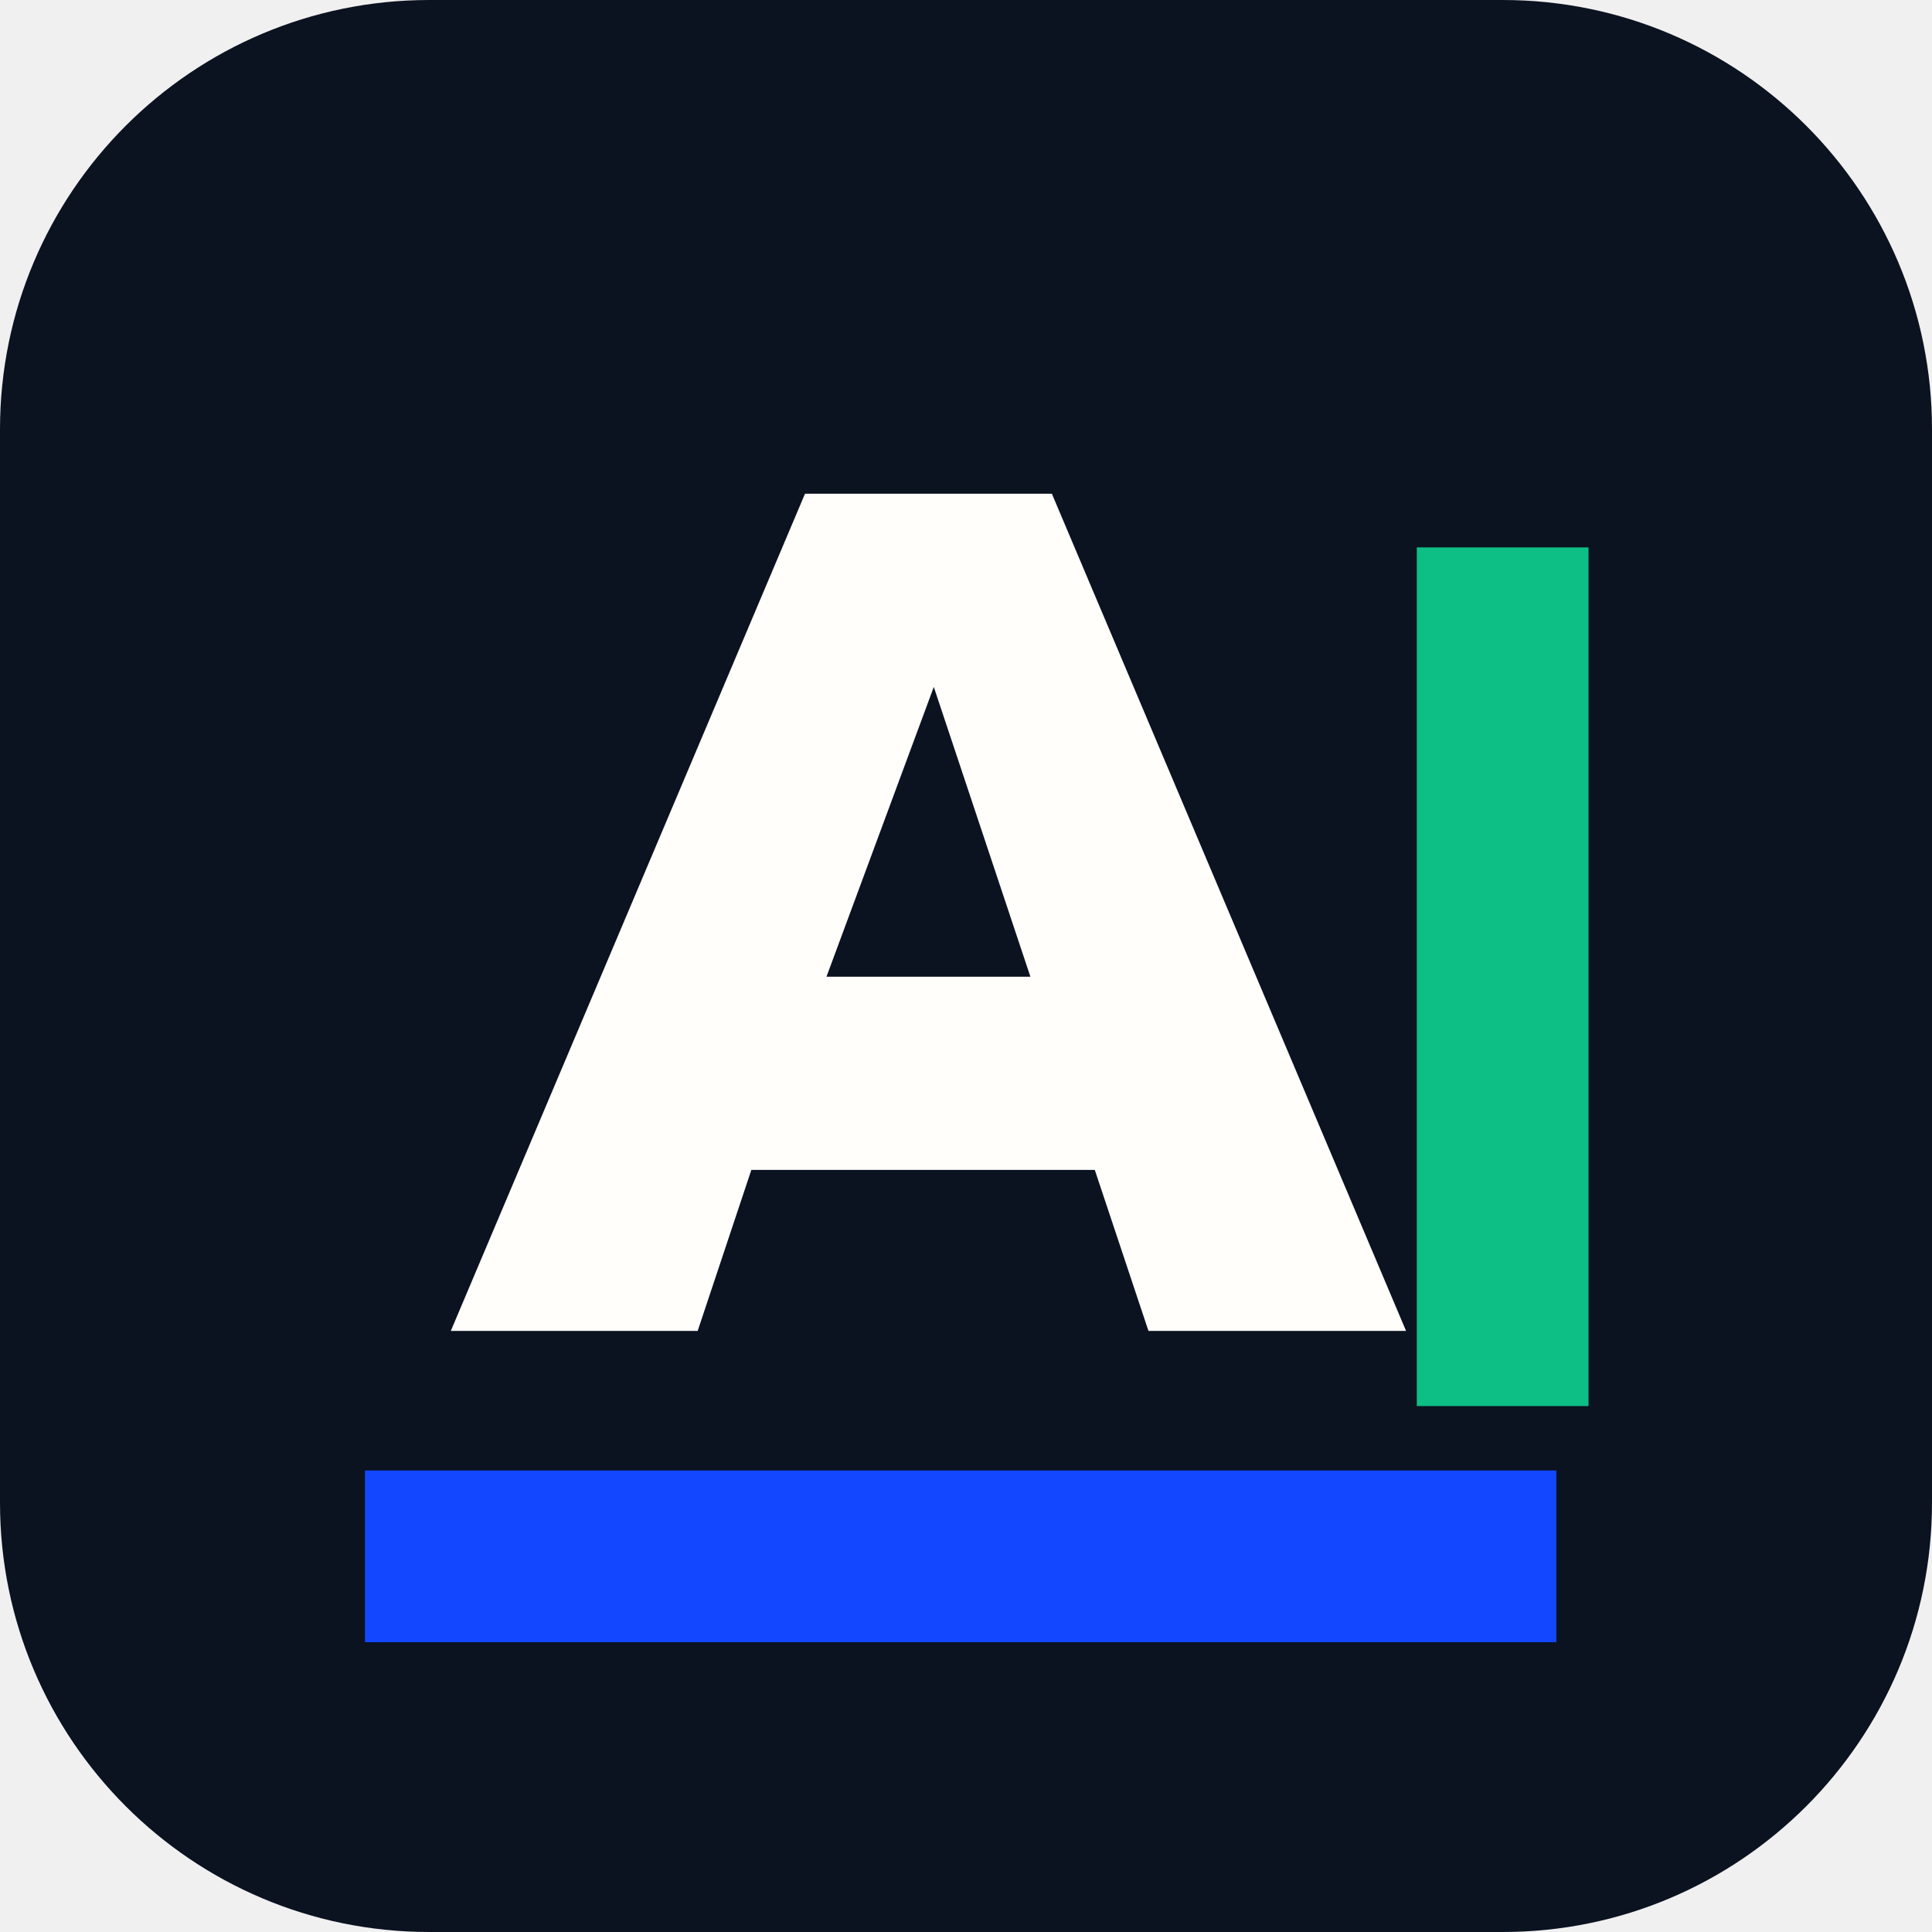
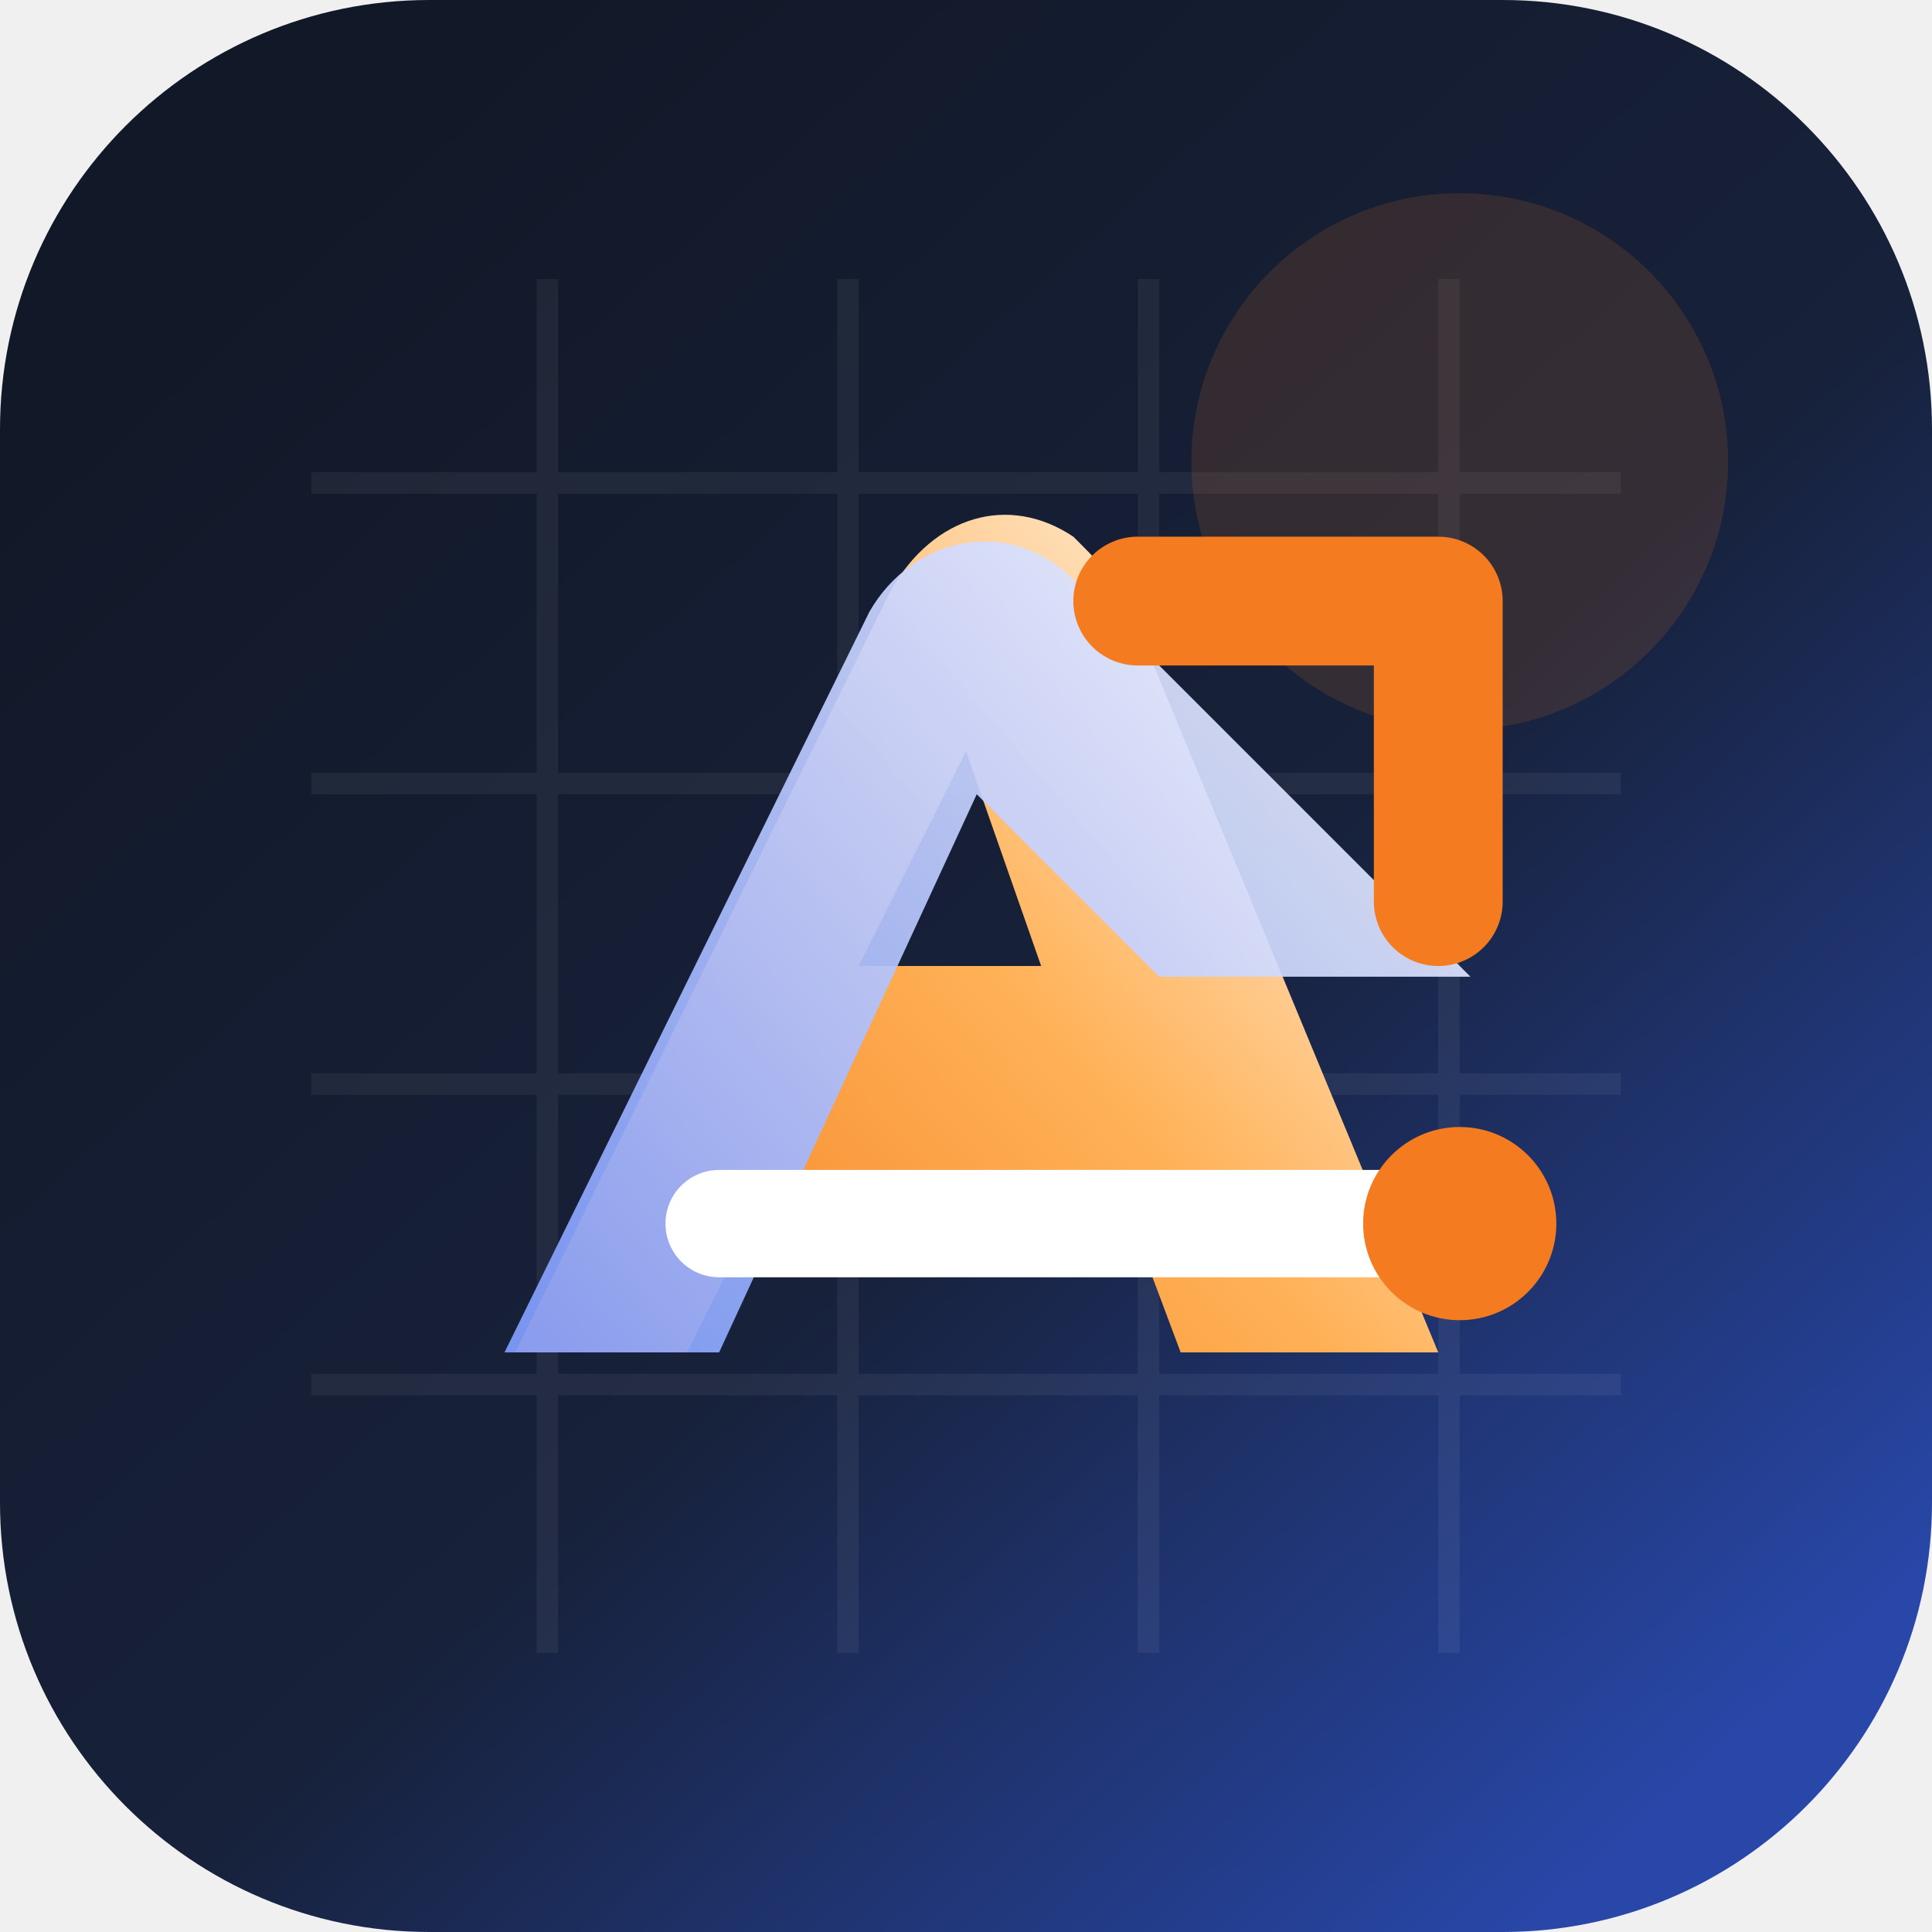
- <svg xmlns="http://www.w3.org/2000/svg" viewBox="0 0 180 180">
-   <rect width="180" height="180" rx="40" fill="#0b1220" />
-   <path d="M42 124 75 46h23l33 78h-24l-5-15H70l-5 15H42Zm35-33h19l-9-27-10 27Z" fill="#fffefa" />
-   <path d="M132 51h16v80h-16z" fill="#0dbf84" />
-   <path d="M34 137h111v16H34z" fill="#1347ff" />
+ <svg xmlns="http://www.w3.org/2000/svg" viewBox="0 0 180 180" role="img" aria-label="AffiliatePro Hub app icon">
+   <defs>
+     <linearGradient id="bg" x1="25" y1="16" x2="160" y2="164" gradientUnits="userSpaceOnUse">
+       <stop stop-color="#111827" />
+       <stop offset="0.56" stop-color="#17213a" />
+       <stop offset="1" stop-color="#2847a8" />
+     </linearGradient>
+     <linearGradient id="mark" x1="46" y1="126" x2="133" y2="48" gradientUnits="userSpaceOnUse">
+       <stop stop-color="#f47b20" />
+       <stop offset="0.5" stop-color="#ffb156" />
+       <stop offset="1" stop-color="#ffffff" />
+     </linearGradient>
+     <linearGradient id="blue" x1="47" y1="126" x2="126" y2="60" gradientUnits="userSpaceOnUse">
+       <stop stop-color="#7f9dff" />
+       <stop offset="1" stop-color="#e9edff" />
+     </linearGradient>
+   </defs>
+   <rect width="180" height="180" rx="40" fill="url(#bg)" />
+   <path d="M29 45h122M29 73h122M29 101h122M29 129h122M51 26v128M79 26v128M107 26v128M135 26v128" stroke="#ffffff" stroke-opacity="0.055" stroke-width="2" />
+   <circle cx="136" cy="43" r="25" fill="#f47b20" opacity="0.14" />
+   <path d="M48 126 83 55c4-7 11-9 17-5 2 2 4 4 5 6l29 70h-24l-6-16H72l-8 16H48Zm32-36h17l-7-20-10 20Z" fill="url(#mark)" />
+   <path d="M47 126 81 57c4-7 13-9 19-3l37 37h-29L91 74 67 126H47Z" fill="url(#blue)" opacity="0.92" />
+   <path d="M106 56h28v28" fill="none" stroke="#f47b20" stroke-linecap="round" stroke-linejoin="round" stroke-width="12" />
+   <path d="M67 114h66" stroke="#ffffff" stroke-linecap="round" stroke-width="10" />
+   <circle cx="136" cy="114" r="9" fill="#f47b20" />
</svg>
